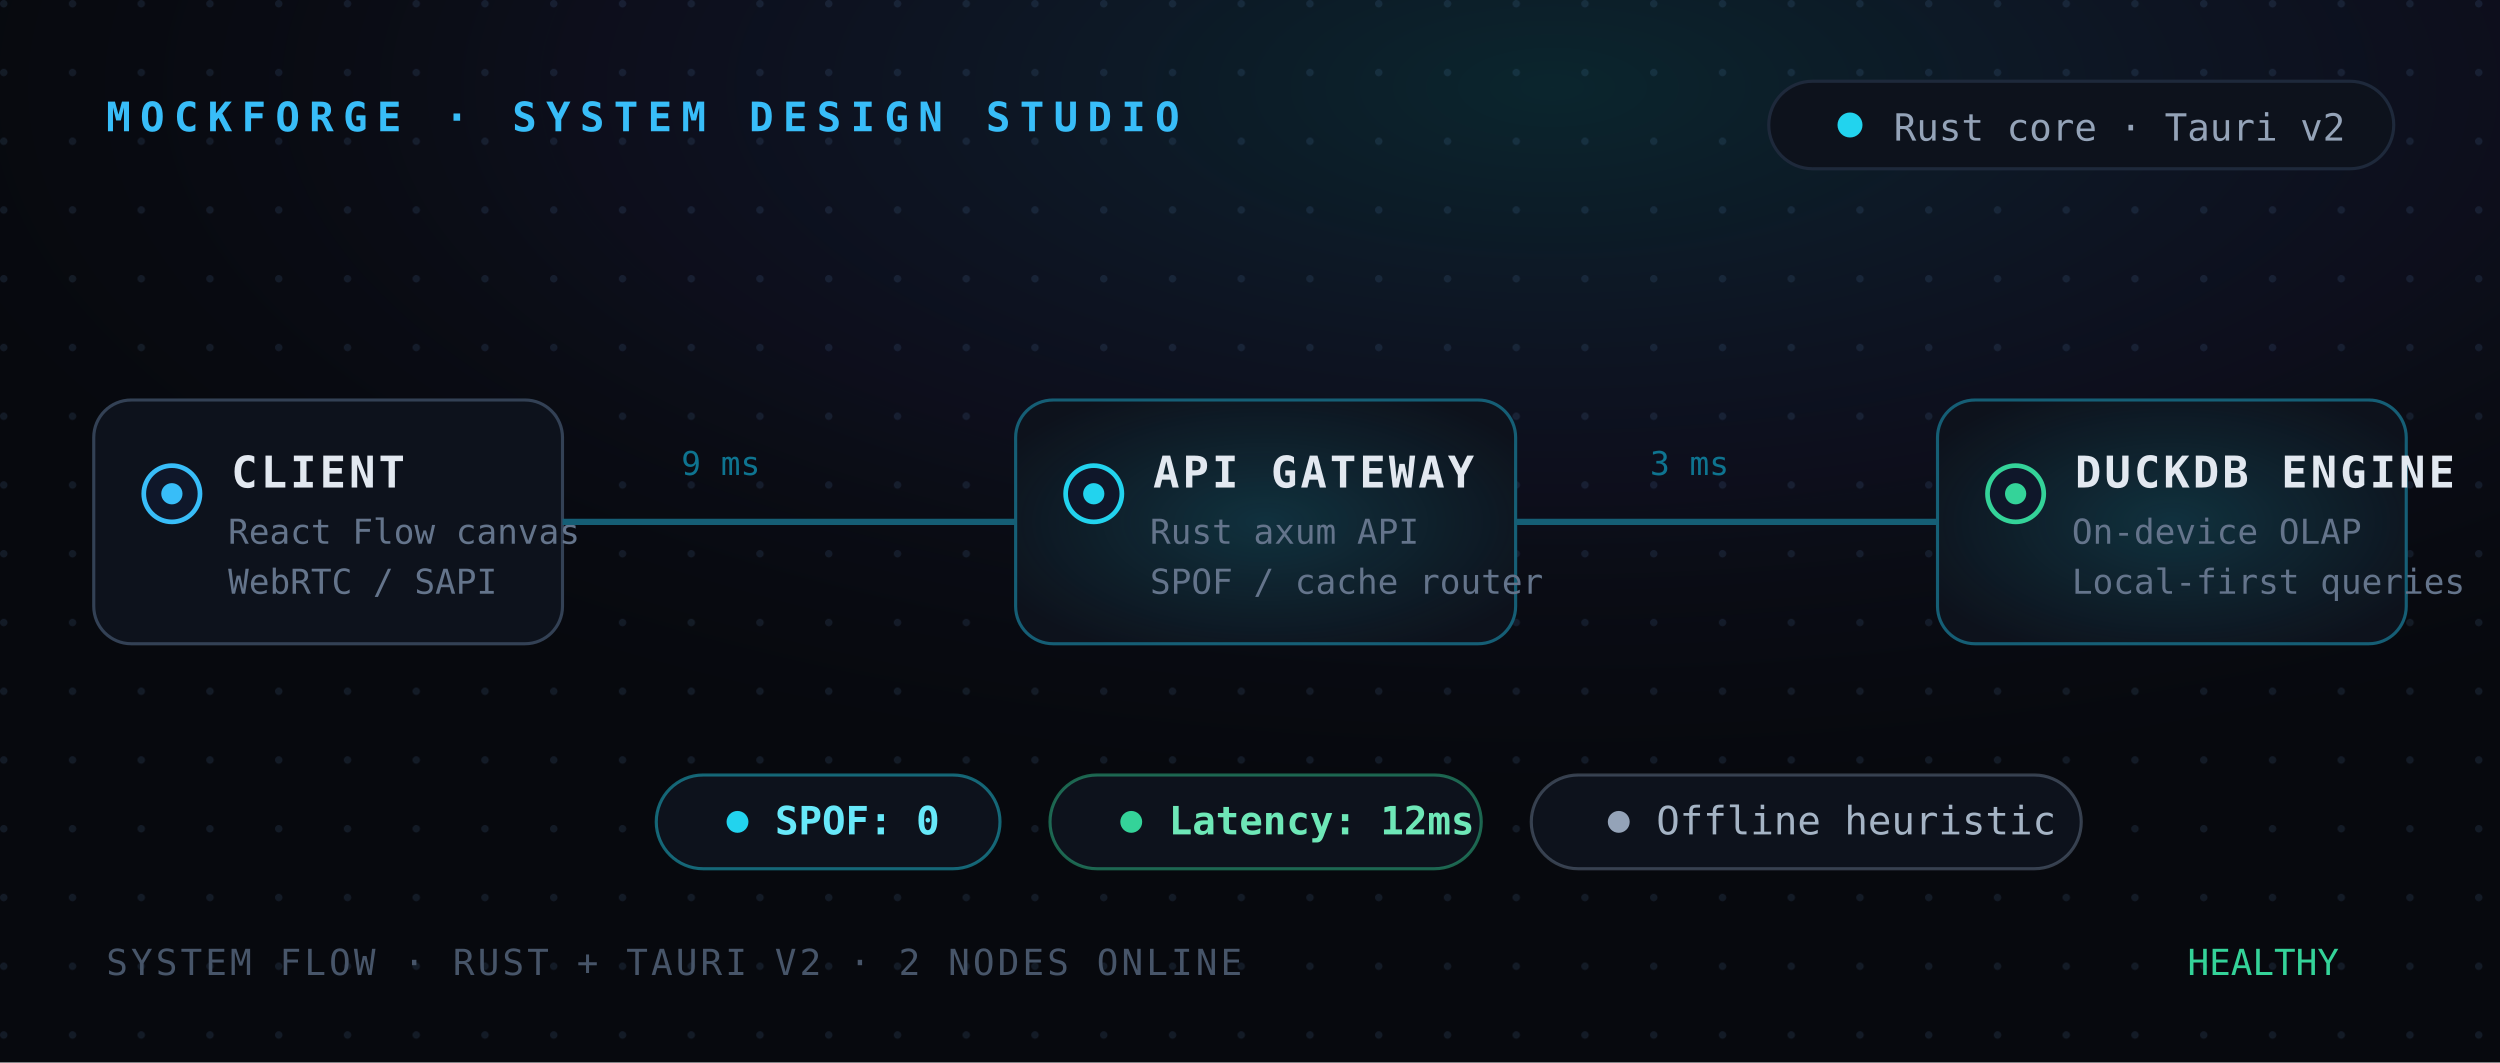
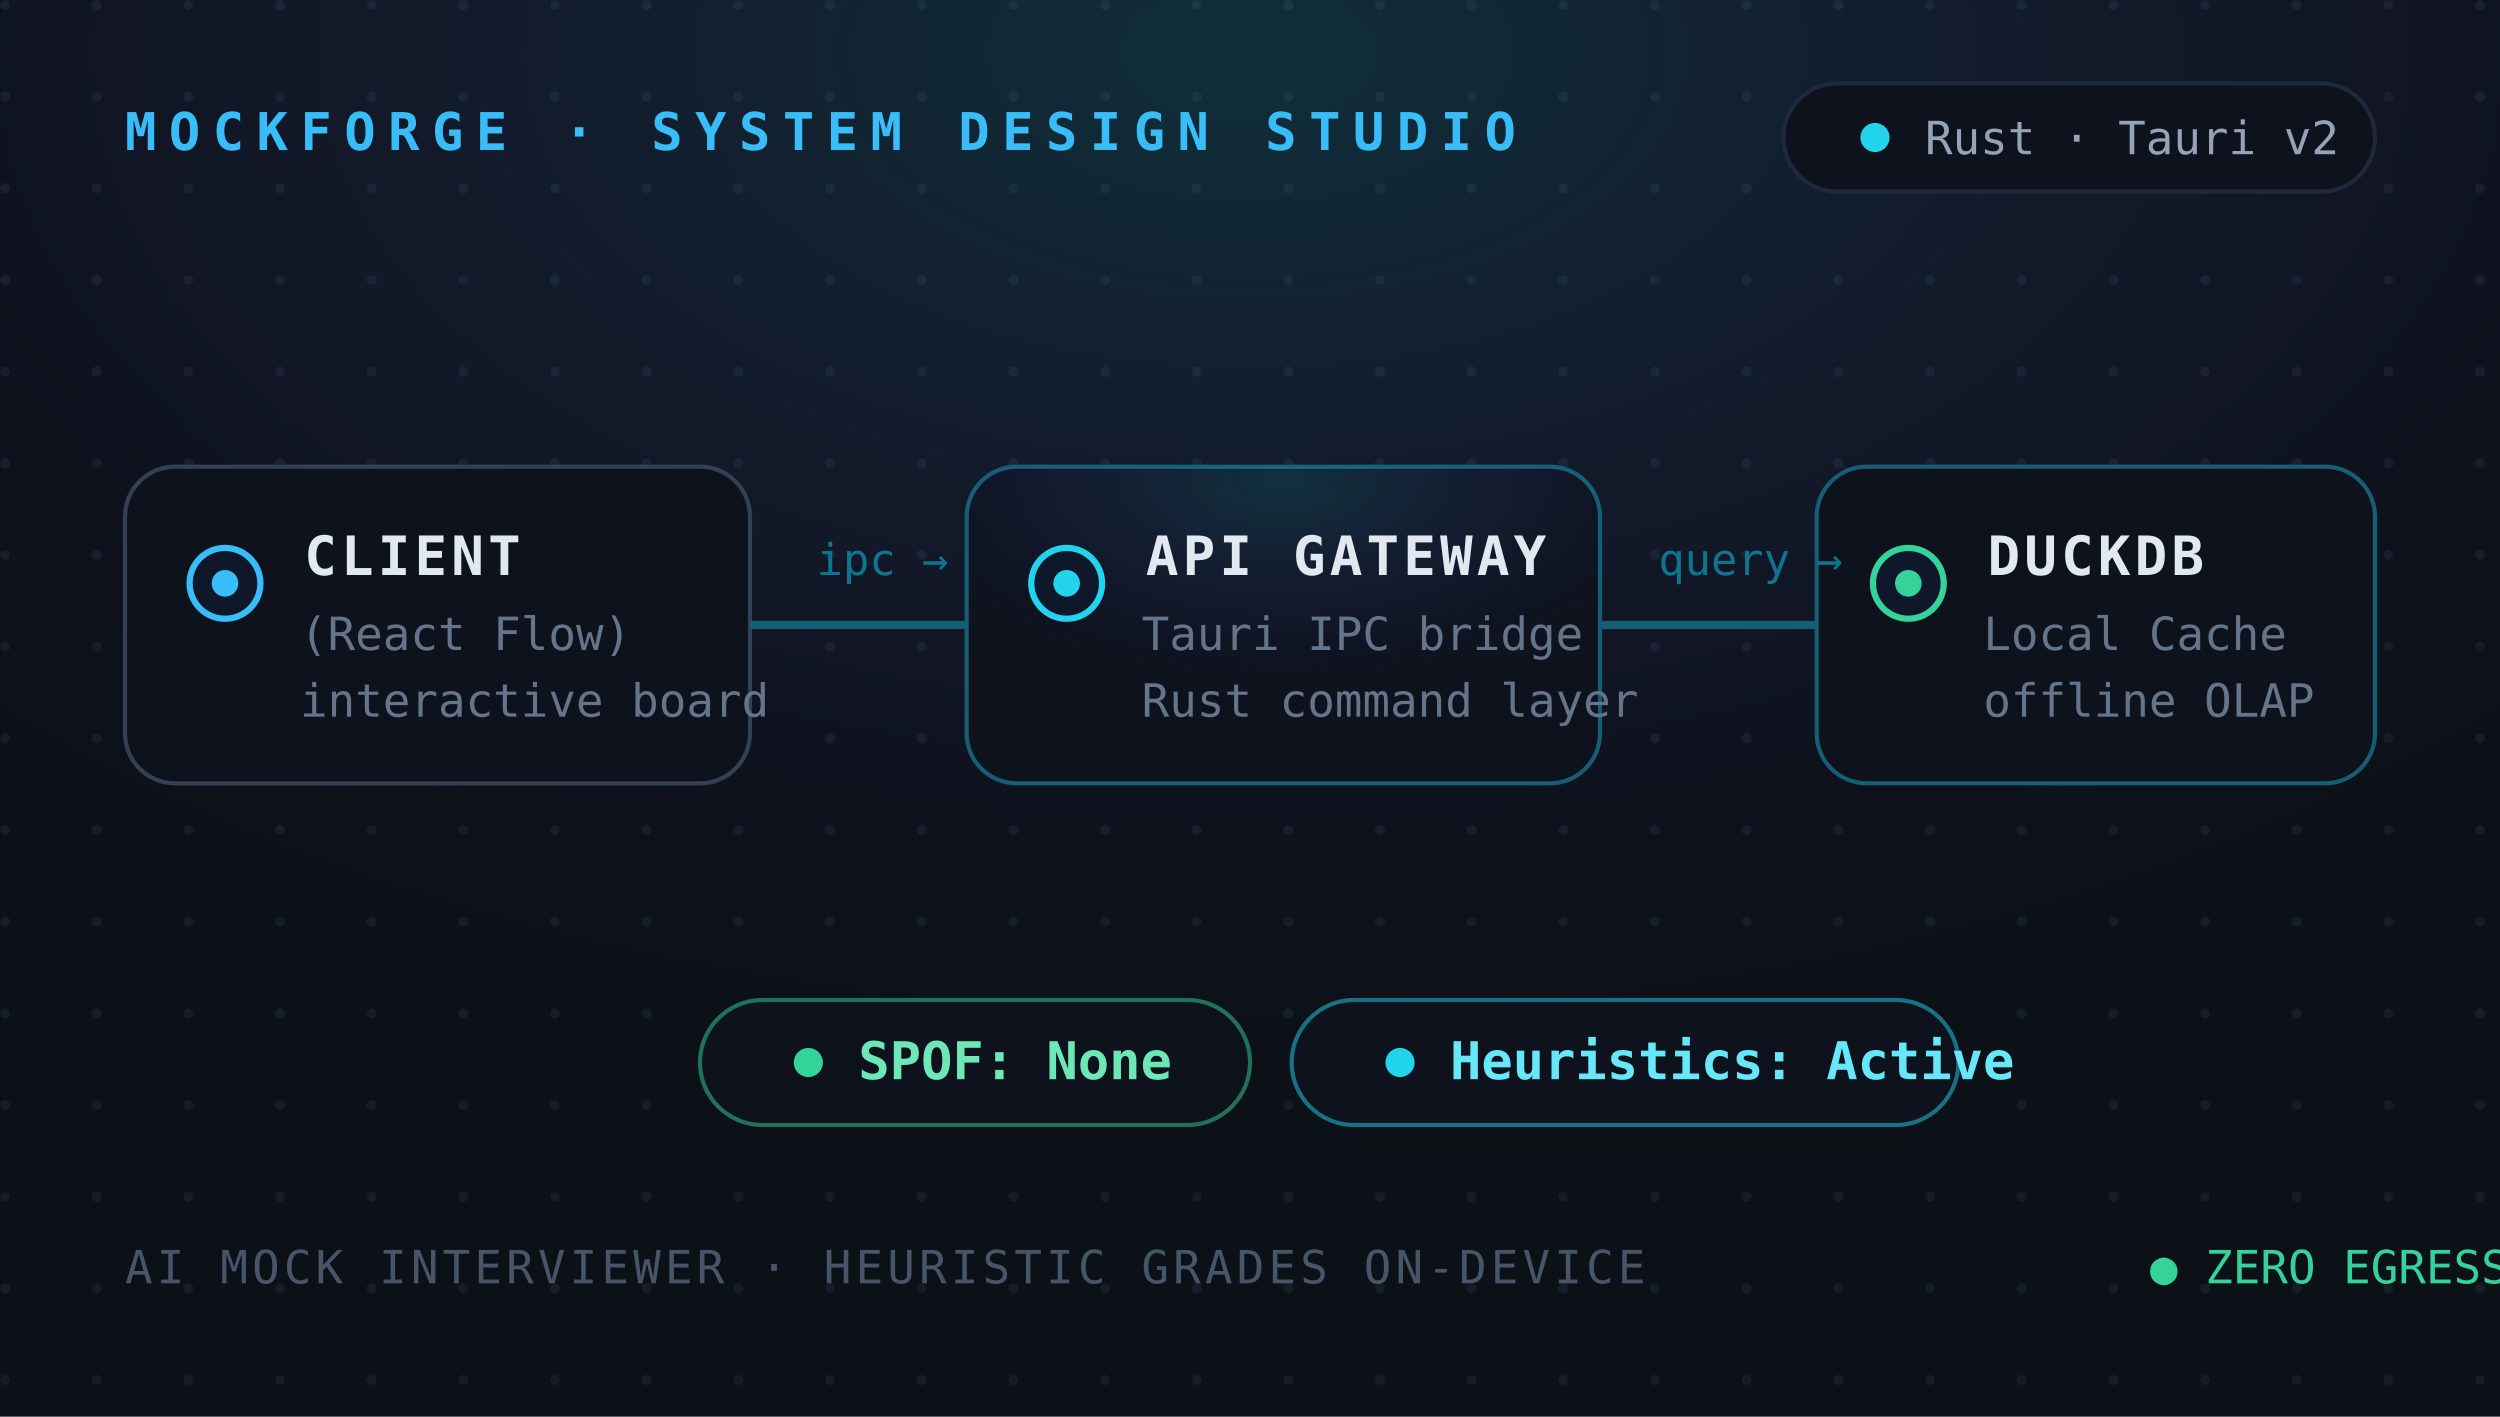
- <svg xmlns="http://www.w3.org/2000/svg" viewBox="0 0 800 340" font-family="'JetBrains Mono', ui-monospace, monospace">
+ <svg xmlns="http://www.w3.org/2000/svg" viewBox="0 0 600 340" font-family="'JetBrains Mono', ui-monospace, monospace">
  <defs>
    <pattern id="bg-dots" width="22" height="22" patternUnits="userSpaceOnUse">
-       <circle cx="1.2" cy="1.2" r="1.2" fill="#1e293b" opacity="0.55" />
+       <circle cx="1.2" cy="1.2" r="1.2" fill="#1e293b" opacity="0.5" />
    </pattern>
-     <radialGradient id="ambience" cx="62%" cy="8%" r="70%">
-       <stop offset="0%" stop-color="#22d3ee" stop-opacity="0.14" />
-       <stop offset="55%" stop-color="#6366f1" stop-opacity="0.06" />
-       <stop offset="100%" stop-color="#07090e" stop-opacity="0" />
-     </radialGradient>
-     <radialGradient id="node-glow" cx="50%" cy="50%" r="60%">
+     <radialGradient id="ambience" cx="50%" cy="4%" r="75%">
      <stop offset="0%" stop-color="#22d3ee" stop-opacity="0.16" />
-       <stop offset="100%" stop-color="#22d3ee" stop-opacity="0" />
+       <stop offset="60%" stop-color="#6366f1" stop-opacity="0.06" />
+       <stop offset="100%" stop-color="#0c1017" stop-opacity="0" />
    </radialGradient>
    <linearGradient id="edge-grad" x1="0" y1="0" x2="1" y2="0">
      <stop offset="0%" stop-color="#0e7490" />
-       <stop offset="70%" stop-color="#22d3ee" />
-       <stop offset="100%" stop-color="#34d399" />
+       <stop offset="100%" stop-color="#22d3ee" />
    </linearGradient>
    <filter id="soft-glow" x="-60%" y="-60%" width="220%" height="220%">
-       <feGaussianBlur stdDeviation="3.2" result="blur" />
+       <feGaussianBlur stdDeviation="3" result="blur" />
      <feMerge>
        <feMergeNode in="blur" />
        <feMergeNode in="SourceGraphic" />
      </feMerge>
    </filter>
-     <marker id="arrowhead" viewBox="0 0 10 10" refX="8" refY="5" markerWidth="7" markerHeight="7" orient="auto-start-reverse">
+     <marker id="arrowhead" viewBox="0 0 10 10" refX="8" refY="5" markerWidth="6.5" markerHeight="6.5" orient="auto-start-reverse">
      <path d="M0,0 L10,5 L0,10 z" fill="#22d3ee" />
    </marker>
  </defs>
-   <rect width="800" height="340" fill="#07090e" />
-   <rect width="800" height="340" fill="url(#bg-dots)" />
-   <rect width="800" height="340" fill="url(#ambience)" />
-   <text x="34" y="42" fill="#38bdf8" font-size="13" font-weight="600" letter-spacing="3">MOCKFORGE · SYSTEM DESIGN STUDIO</text>
-   <rect x="566" y="26" width="200" height="28" rx="14" fill="#0d121c" stroke="#1e293b" />
-   <circle cx="592" cy="40" r="4" fill="#22d3ee" />
-   <text x="606" y="45" fill="#94a3b8" font-size="12">Rust core · Tauri v2</text>
-   <rect x="30" y="128" width="150" height="78" rx="12" fill="#0d121c" stroke="#334155" />
-   <circle cx="55" cy="158" r="9" fill="#0f172a" stroke="#38bdf8" stroke-width="1.5" />
-   <circle cx="55" cy="158" r="3.4" fill="#38bdf8" />
-   <text x="74" y="156" fill="#e2e8f0" font-size="14" font-weight="600" letter-spacing="1">CLIENT</text>
-   <text x="73" y="174" fill="#64748b" font-size="11">React Flow canvas</text>
-   <text x="73" y="190" fill="#64748b" font-size="11">WebRTC / SAPI</text>
-   <rect x="325" y="128" width="160" height="78" rx="12" fill="#0d121c" stroke="#155e75" />
-   <rect x="325" y="128" width="160" height="78" rx="12" fill="url(#node-glow)" />
-   <circle cx="350" cy="158" r="9" fill="#0f172a" stroke="#22d3ee" stroke-width="1.5" />
-   <circle cx="350" cy="158" r="3.4" fill="#22d3ee" />
-   <text x="369" y="156" fill="#e2e8f0" font-size="14" font-weight="600" letter-spacing="1">API GATEWAY</text>
-   <text x="368" y="174" fill="#64748b" font-size="11">Rust axum API</text>
-   <text x="368" y="190" fill="#64748b" font-size="11">SPOF / cache router</text>
-   <rect x="620" y="128" width="150" height="78" rx="12" fill="#0d121c" stroke="#155e75" />
-   <rect x="620" y="128" width="150" height="78" rx="12" fill="url(#node-glow)" />
-   <circle cx="645" cy="158" r="9" fill="#0f172a" stroke="#34d399" stroke-width="1.5" />
-   <circle cx="645" cy="158" r="3.4" fill="#34d399" />
-   <text x="664" y="156" fill="#e2e8f0" font-size="14" font-weight="600" letter-spacing="1">DUCKDB ENGINE</text>
-   <text x="663" y="174" fill="#64748b" font-size="11">On-device OLAP</text>
-   <text x="663" y="190" fill="#64748b" font-size="11">Local-first queries</text>
-   <line x1="180" y1="167" x2="325" y2="167" stroke="#155e75" stroke-width="2" />
-   <line x1="180" y1="167" x2="325" y2="167" stroke="url(#edge-grad)" stroke-width="2.4" stroke-linecap="round" filter="url(#soft-glow)" stroke-dasharray="7 11" marker-end="url(#arrowhead)">
-     <animate attributeName="stroke-dashoffset" from="0" to="-54" dur="1.7s" repeatCount="indefinite" />
+   <rect width="600" height="340" fill="#0c1017" />
+   <rect width="600" height="340" fill="url(#bg-dots)" />
+   <rect width="600" height="340" fill="url(#ambience)" />
+   <text x="30" y="36" fill="#38bdf8" font-size="12.5" font-weight="600" letter-spacing="3">MOCKFORGE · SYSTEM DESIGN STUDIO</text>
+   <rect x="428" y="20" width="142" height="26" rx="13" fill="#0d121c" stroke="#1e293b" />
+   <circle cx="450" cy="33" r="3.5" fill="#22d3ee" />
+   <text x="462" y="37" fill="#94a3b8" font-size="11">Rust · Tauri v2</text>
+   <rect x="30" y="112" width="150" height="76" rx="12" fill="#0d121c" stroke="#334155" />
+   <circle cx="54" cy="140" r="8.5" fill="#0f172a" stroke="#38bdf8" stroke-width="1.5" />
+   <circle cx="54" cy="140" r="3.2" fill="#38bdf8" />
+   <text x="73" y="138" fill="#e2e8f0" font-size="13" font-weight="600" letter-spacing="1">CLIENT</text>
+   <text x="72" y="156" fill="#64748b" font-size="11">(React Flow)</text>
+   <text x="72" y="172" fill="#64748b" font-size="11">interactive board</text>
+   <rect x="232" y="112" width="152" height="76" rx="12" fill="#0d121c" stroke="#155e75" />
+   <rect x="232" y="112" width="152" height="76" rx="12" fill="url(#ambience)" />
+   <circle cx="256" cy="140" r="8.5" fill="#0f172a" stroke="#22d3ee" stroke-width="1.5" />
+   <circle cx="256" cy="140" r="3.2" fill="#22d3ee" />
+   <text x="275" y="138" fill="#e2e8f0" font-size="13" font-weight="600" letter-spacing="1">API GATEWAY</text>
+   <text x="274" y="156" fill="#64748b" font-size="11">Tauri IPC bridge</text>
+   <text x="274" y="172" fill="#64748b" font-size="11">Rust command layer</text>
+   <rect x="436" y="112" width="134" height="76" rx="12" fill="#0d121c" stroke="#155e75" />
+   <circle cx="458" cy="140" r="8.5" fill="#0f172a" stroke="#34d399" stroke-width="1.5" />
+   <circle cx="458" cy="140" r="3.2" fill="#34d399" />
+   <text x="477" y="138" fill="#e2e8f0" font-size="13" font-weight="600" letter-spacing="1">DUCKDB</text>
+   <text x="476" y="156" fill="#64748b" font-size="11">Local Cache</text>
+   <text x="476" y="172" fill="#64748b" font-size="11">offline OLAP</text>
+   <line x1="180" y1="150" x2="232" y2="150" stroke="#155e75" stroke-width="2" />
+   <line x1="180" y1="150" x2="232" y2="150" stroke="url(#edge-grad)" stroke-width="2.4" stroke-linecap="round" filter="url(#soft-glow)" stroke-dasharray="7 11" marker-end="url(#arrowhead)">
+     <animate attributeName="stroke-dashoffset" from="0" to="-54" dur="1.6s" repeatCount="indefinite" />
  </line>
-   <line x1="485" y1="167" x2="620" y2="167" stroke="#155e75" stroke-width="2" />
-   <line x1="485" y1="167" x2="620" y2="167" stroke="url(#edge-grad)" stroke-width="2.4" stroke-linecap="round" filter="url(#soft-glow)" stroke-dasharray="7 11" marker-end="url(#arrowhead)">
+   <line x1="384" y1="150" x2="436" y2="150" stroke="#155e75" stroke-width="2" />
+   <line x1="384" y1="150" x2="436" y2="150" stroke="url(#edge-grad)" stroke-width="2.4" stroke-linecap="round" filter="url(#soft-glow)" stroke-dasharray="7 11" marker-end="url(#arrowhead)">
    <animate attributeName="stroke-dashoffset" from="0" to="-54" dur="1.9s" repeatCount="indefinite" />
  </line>
-   <text x="218" y="152" fill="#0e7490" font-size="10.5">9 ms</text>
-   <text x="528" y="152" fill="#0e7490" font-size="10.5">3 ms</text>
-   <g>
-     <rect x="210" y="248" width="110" height="30" rx="15" fill="#0d121c" stroke="#22d3ee" stroke-opacity="0.45" />
-     <circle cx="236" cy="263" r="3.5" fill="#22d3ee" />
-     <text x="248" y="267" fill="#67e8f9" font-size="12.5" font-weight="600">SPOF: 0</text>
-     <rect x="336" y="248" width="138" height="30" rx="15" fill="#0d121c" stroke="#34d399" stroke-opacity="0.45" />
-     <circle cx="362" cy="263" r="3.5" fill="#34d399" />
-     <text x="374" y="267" fill="#6ee7b7" font-size="12.5" font-weight="600">Latency: 12ms</text>
-     <rect x="490" y="248" width="176" height="30" rx="15" fill="#0d121c" stroke="#64748b" stroke-opacity="0.5" />
-     <circle cx="518" cy="263" r="3.5" fill="#94a3b8" />
-     <text x="530" y="267" fill="#a5b4c5" font-size="12.5">Offline heuristic</text>
-   </g>
-   <text x="34" y="312" fill="#475569" font-size="11.5" letter-spacing="1">SYSTEM FLOW · RUST + TAURI V2 · 2 NODES ONLINE</text>
-   <text x="700" y="312" fill="#34d399" font-size="11.5">HEALTHY</text>
+   <text x="196" y="138" fill="#0e7490" font-size="10.5">ipc →</text>
+   <text x="398" y="138" fill="#0e7490" font-size="10.5">query →</text>
+   <rect x="168" y="240" width="132" height="30" rx="15" fill="#0d121c" stroke="#34d399" stroke-opacity="0.5" />
+   <circle cx="194" cy="255" r="3.5" fill="#34d399" />
+   <text x="206" y="259" fill="#6ee7b7" font-size="12.5" font-weight="600">SPOF: None</text>
+   <rect x="310" y="240" width="160" height="30" rx="15" fill="#0d121c" stroke="#22d3ee" stroke-opacity="0.5" />
+   <circle cx="336" cy="255" r="3.5" fill="#22d3ee" />
+   <text x="348" y="259" fill="#67e8f9" font-size="12.5" font-weight="600">Heuristics: Active</text>
+   <text x="30" y="308" fill="#475569" font-size="11" letter-spacing="1">AI MOCK INTERVIEWER · HEURISTIC GRADES ON-DEVICE</text>
+   <text x="516" y="308" fill="#34d399" font-size="11">● ZERO EGRESS</text>
</svg>
